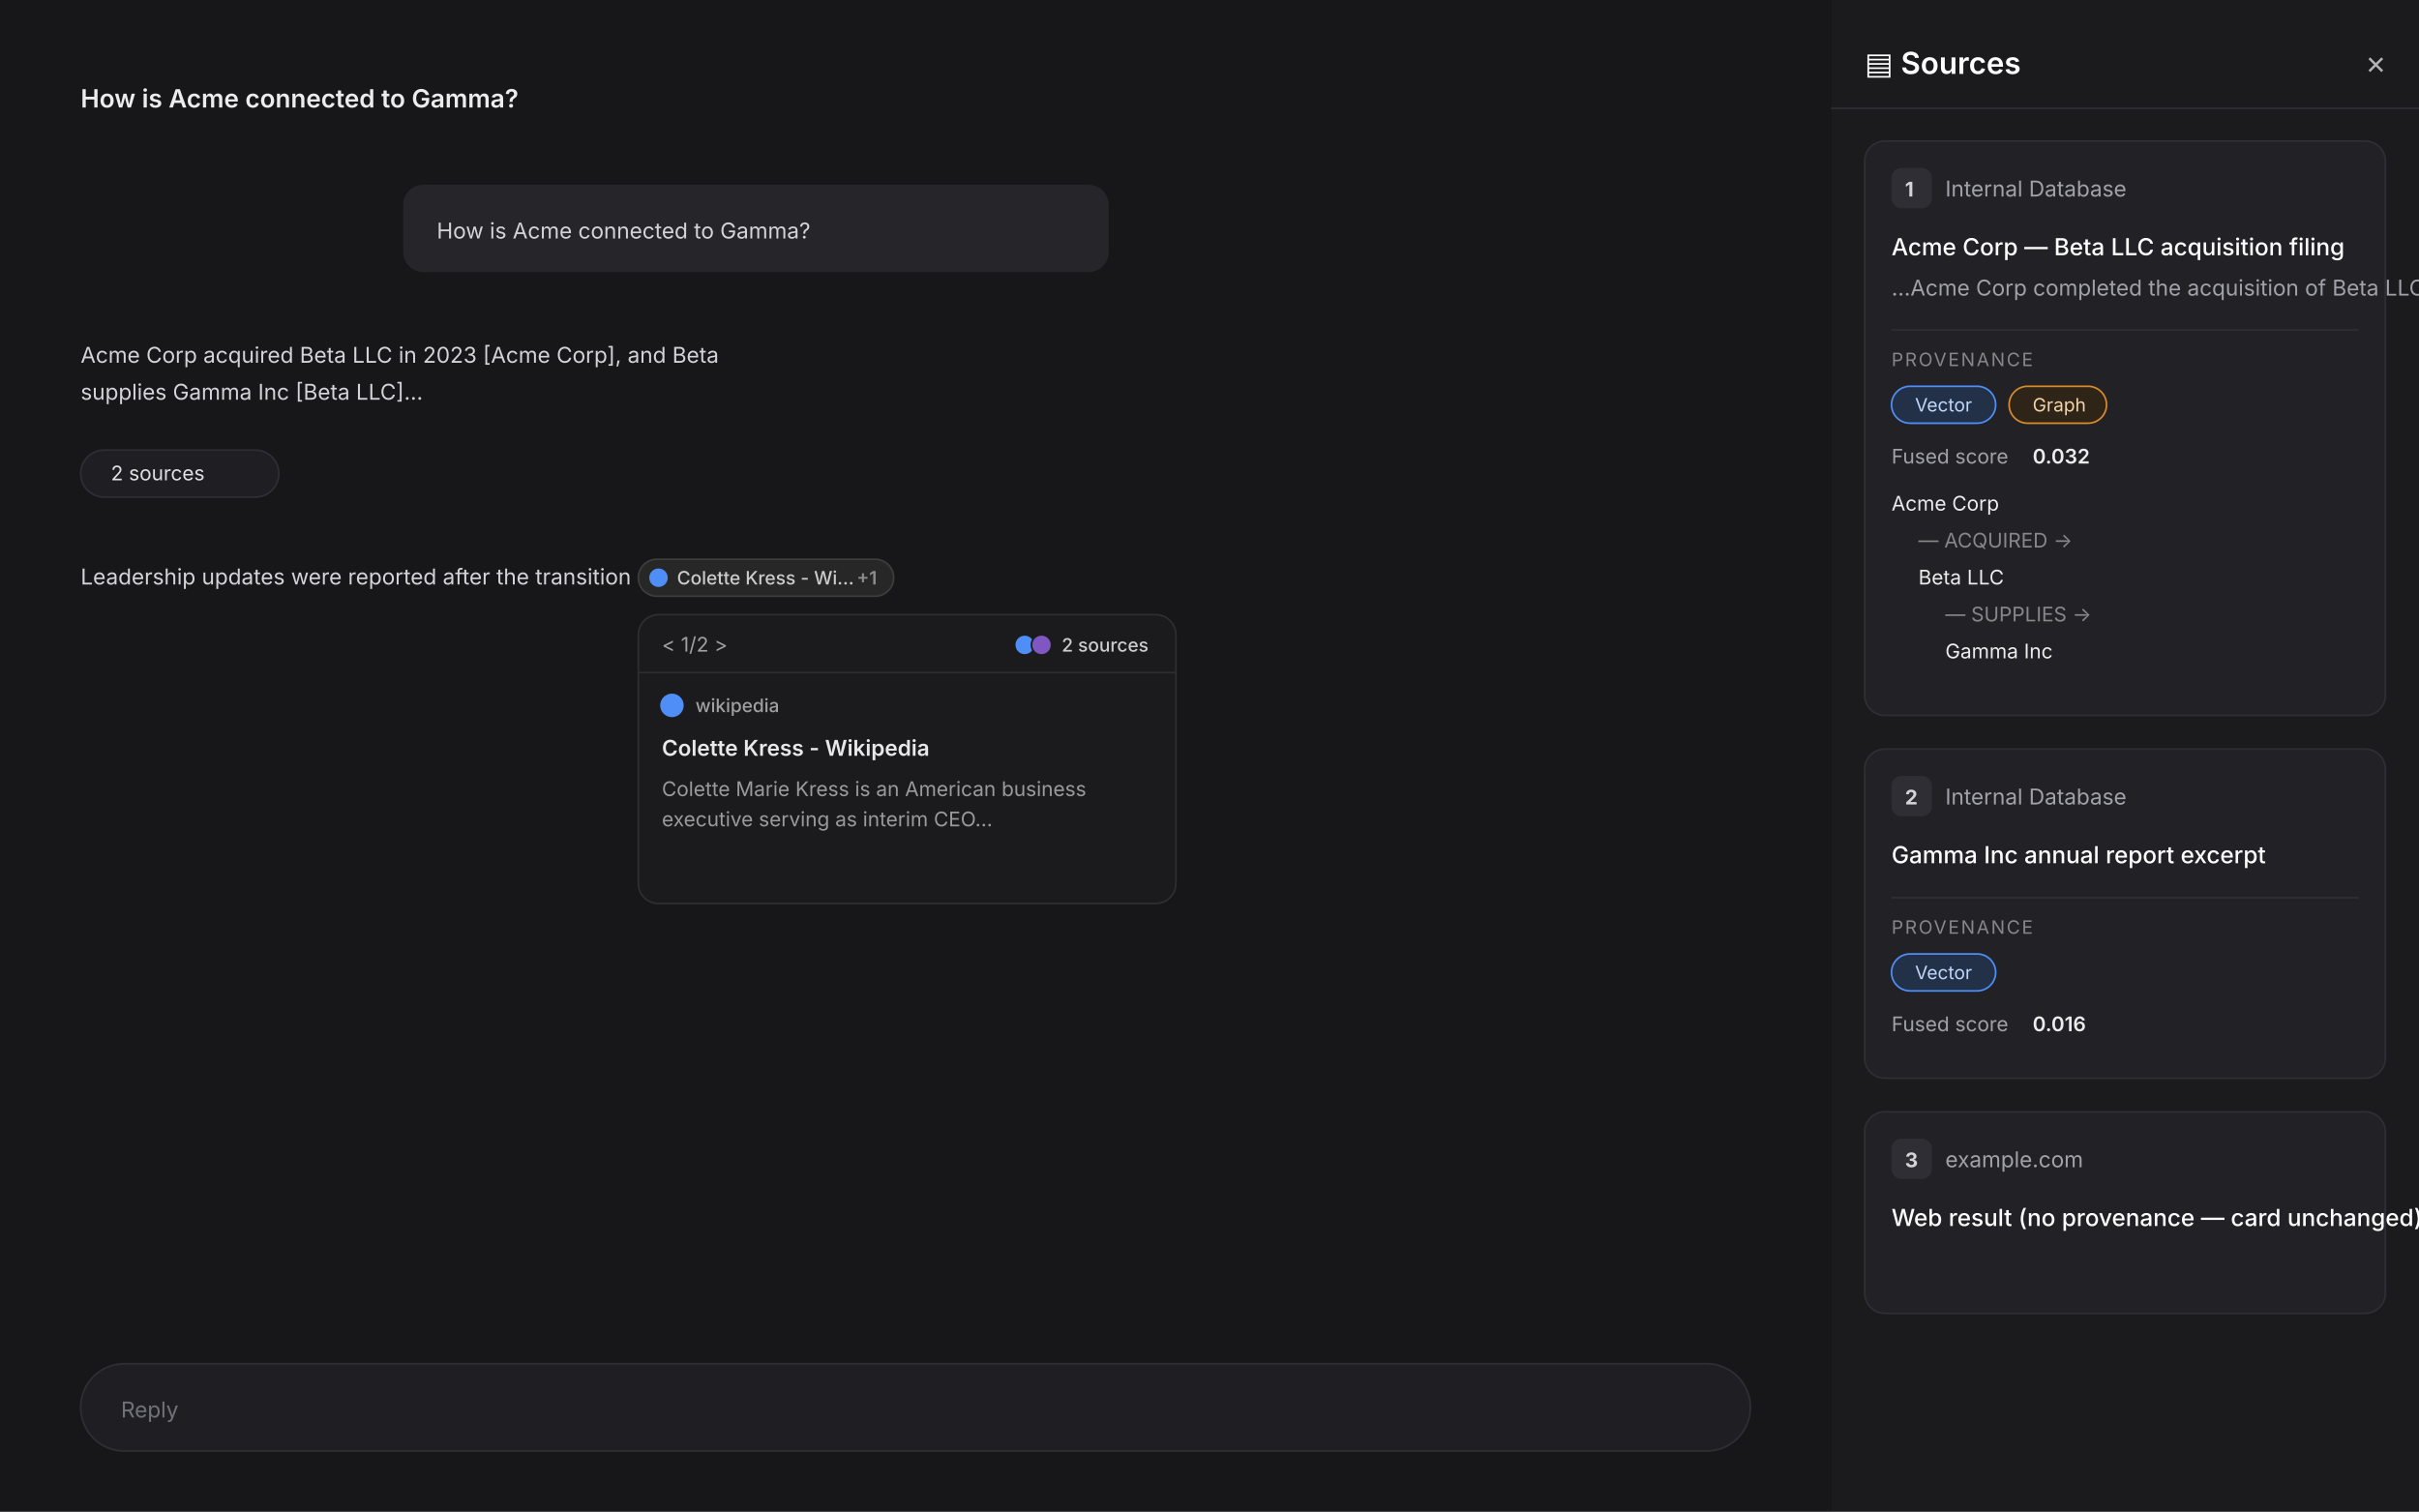
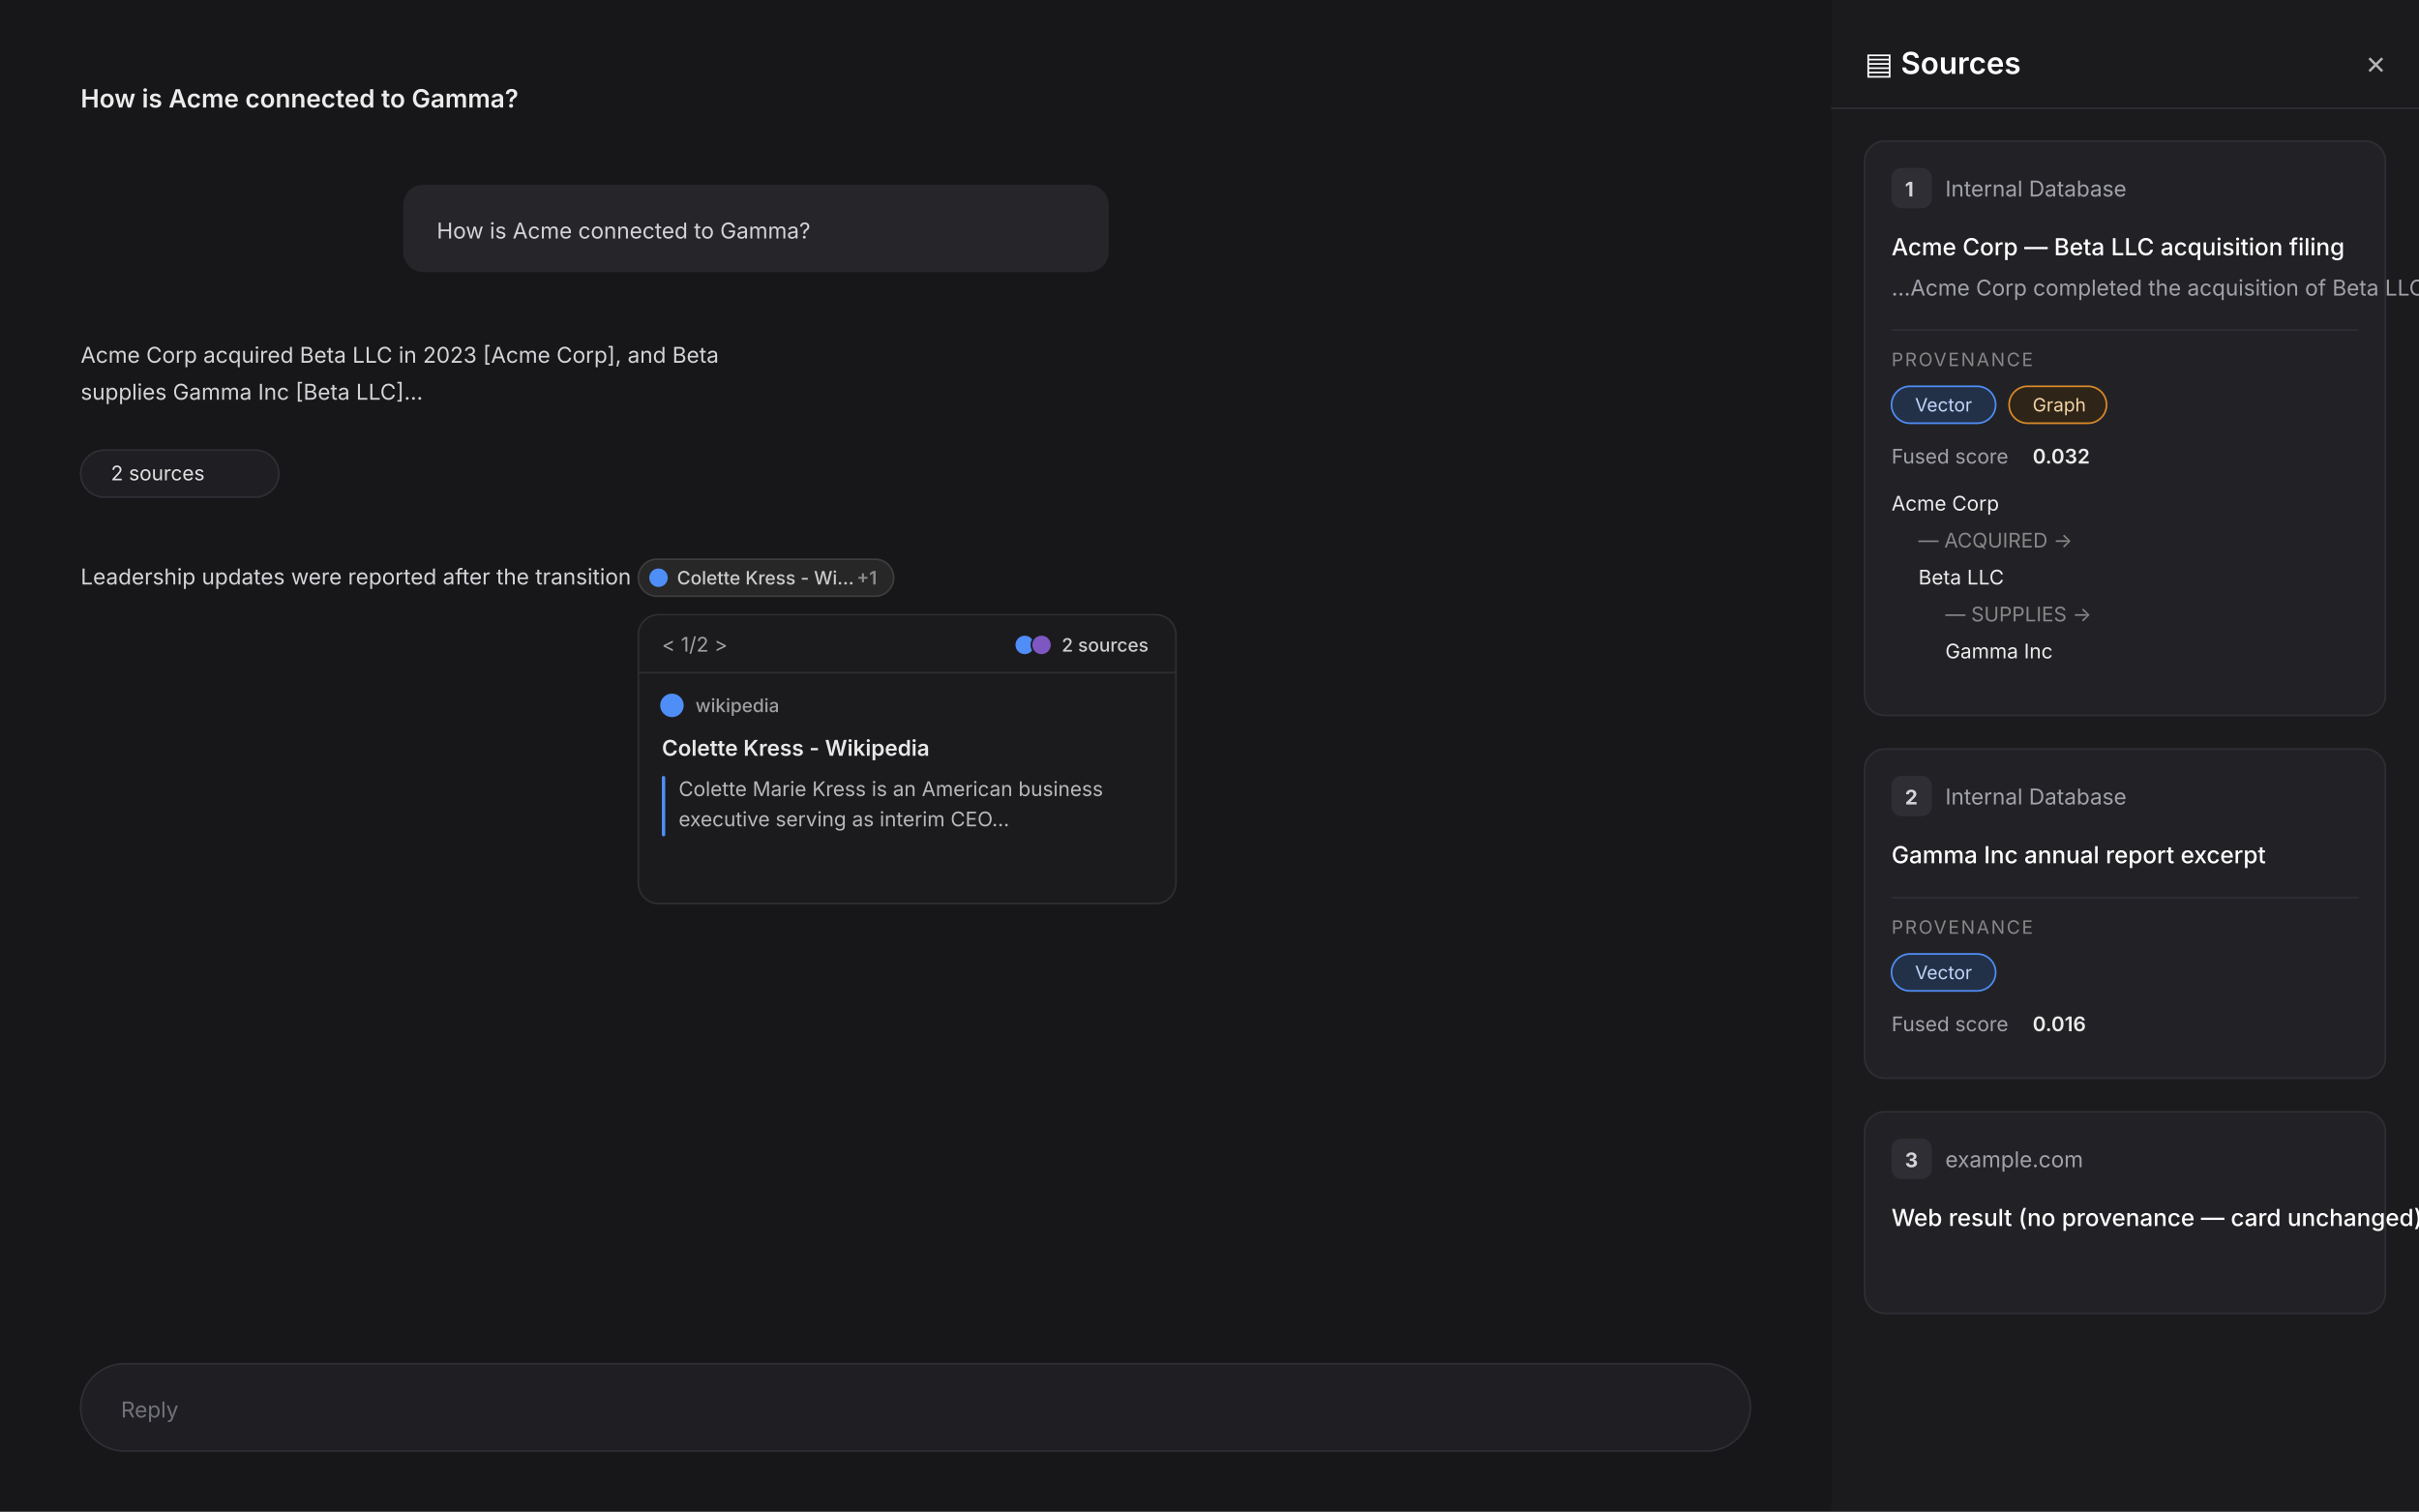
<svg xmlns="http://www.w3.org/2000/svg" width="1440" height="900" viewBox="0 0 1440 900">
  <rect width="1440" height="900" fill="#0E0E10" />
  <rect x="0" y="0" width="1090" height="900" fill="#171719" />
  <text x="48" y="64" font-family="Inter, sans-serif" font-size="15" fill="#ECECEC" font-weight="600">How is Acme connected to Gamma?</text>
  <rect x="240" y="110" width="420" height="52" rx="12" fill="#26262A" />
  <text x="260" y="142" font-family="Inter, sans-serif" font-size="13" fill="#D4D4D8">How is Acme connected to Gamma?</text>
  <text x="48" y="216" font-family="Inter, sans-serif" font-size="13" fill="#D4D4D8">Acme Corp acquired Beta LLC in 2023 [Acme Corp], and Beta</text>
  <text x="48" y="238" font-family="Inter, sans-serif" font-size="13" fill="#D4D4D8">supplies Gamma Inc [Beta LLC]…</text>
  <rect x="48" y="268" width="118" height="28" rx="14" fill="#1F1F23" stroke="#2E2E34" />
  <text x="66" y="286" font-family="Inter, sans-serif" font-size="12" fill="#E0E0E0">2 sources</text>
  <text x="48" y="348" font-family="Inter, sans-serif" font-size="13" fill="#D4D4D8">Leadership updates were reported after the transition</text>
  <rect x="380" y="333" width="152" height="22" rx="11" fill="#272727" stroke="#3D3D3D" />
  <circle cx="392" cy="344" r="5.5" fill="#4F8EF7" />
  <text x="403" y="348" font-family="Inter, sans-serif" font-size="11" fill="#CCCCCC" font-weight="500">Colette Kress - Wi…</text>
  <text x="510" y="348" font-family="Inter, sans-serif" font-size="11" fill="#8C8C8C" font-weight="600">+1</text>
  <rect x="380" y="366" width="320" height="172" rx="12" fill="#1B1B1E" stroke="#2E2E2E" />
  <text x="394" y="388" font-family="Inter, sans-serif" font-size="12" fill="#A0A0A0">&lt;  1/2  &gt;</text>
  <circle cx="610" cy="384" r="6" fill="#4F8EF7" stroke="#1B1B1E" />
  <circle cx="620" cy="384" r="6" fill="#7E57C2" stroke="#1B1B1E" />
  <text x="632" y="388" font-family="Inter, sans-serif" font-size="11" fill="#CCCCCC" font-weight="500">2 sources</text>
  <rect x="380" y="400" width="320" height="1" fill="#2E2E2E" />
  <circle cx="400" cy="420" r="7" fill="#4F8EF7" />
  <text x="414" y="424" font-family="Inter, sans-serif" font-size="11" fill="#A0A0A0" font-weight="500">wikipedia</text>
  <text x="394" y="450" font-family="Inter, sans-serif" font-size="13" fill="#E8E8E8" font-weight="600">Colette Kress - Wikipedia</text>
-   <text x="394" y="474" font-family="Inter, sans-serif" font-size="12" fill="#9A9A9A">Colette Marie Kress is an American business</text>
-   <text x="394" y="492" font-family="Inter, sans-serif" font-size="12" fill="#9A9A9A">executive serving as interim CEO...</text>
+   <rect x="394" y="462" width="2" height="36" rx="1" fill="#4F8EF7" />
+   <text x="404" y="474" font-family="Inter, sans-serif" font-size="12" fill="#B8B8B8">Colette Marie Kress is an American business</text>
+   <text x="404" y="492" font-family="Inter, sans-serif" font-size="12" fill="#B8B8B8">executive serving as interim CEO...</text>
  <rect x="48" y="812" width="994" height="52" rx="26" fill="#1F1F23" stroke="#2E2E34" />
  <text x="72" y="844" font-family="Inter, sans-serif" font-size="13" fill="#71717A">Reply</text>
  <rect x="1090" y="0" width="350" height="900" fill="#1B1B1E" />
  <text x="1110" y="44" font-family="Inter, sans-serif" font-size="18" fill="#FFFFFF" font-weight="600">▤ Sources</text>
  <text x="1408" y="44" font-family="Inter, sans-serif" font-size="15" fill="#B4B4B4">✕</text>
  <rect x="1090" y="64" width="350" height="1" fill="#2E2E34" />
  <rect x="1110" y="84" width="310" height="342" rx="12" fill="#222226" stroke="#2E2E34" />
  <rect x="1126" y="100" width="24" height="24" rx="6" fill="#2E2E34" />
  <text x="1134" y="117" font-family="Inter, sans-serif" font-size="12" fill="#D4D4D8" font-weight="700">1</text>
  <text x="1158" y="117" font-family="Inter, sans-serif" font-size="13" fill="#A1A1AA">Internal Database</text>
  <text x="1126" y="152" font-family="Inter, sans-serif" font-size="14" fill="#FFFFFF" font-weight="500">Acme Corp — Beta LLC acquisition filing</text>
  <text x="1126" y="176" font-family="Inter, sans-serif" font-size="13" fill="#A1A1AA">…Acme Corp completed the acquisition of Beta LLC…</text>
  <rect x="1126" y="196" width="278" height="1" fill="#2E2E34" />
  <text x="1126" y="218" font-family="Inter, sans-serif" font-size="11" fill="#878787" letter-spacing="1">PROVENANCE</text>
  <rect x="1126" y="230" width="62" height="22" rx="11" fill="#233148" stroke="#4F8EF7" />
  <text x="1140" y="245" font-family="Inter, sans-serif" font-size="11" fill="#BFD7FB">Vector</text>
  <rect x="1196" y="230" width="58" height="22" rx="11" fill="#2E2417" stroke="#D98A2B" />
  <text x="1210" y="245" font-family="Inter, sans-serif" font-size="11" fill="#F3D3A7">Graph</text>
  <text x="1126" y="276" font-family="Inter, sans-serif" font-size="12" fill="#A1A1AA">Fused score</text>
  <text x="1210" y="276" font-family="Inter, sans-serif" font-size="12" fill="#ECECEC" font-weight="600">0.032</text>
  <text x="1126" y="304" font-family="Inter, sans-serif" font-size="12" fill="#ECECEC">Acme Corp</text>
  <text x="1142" y="326" font-family="Inter, sans-serif" font-size="12" fill="#878787">— ACQUIRED →</text>
  <text x="1142" y="348" font-family="Inter, sans-serif" font-size="12" fill="#ECECEC">Beta LLC</text>
  <text x="1158" y="370" font-family="Inter, sans-serif" font-size="12" fill="#878787">— SUPPLIES →</text>
  <text x="1158" y="392" font-family="Inter, sans-serif" font-size="12" fill="#ECECEC">Gamma Inc</text>
  <rect x="1110" y="446" width="310" height="196" rx="12" fill="#222226" stroke="#2E2E34" />
  <rect x="1126" y="462" width="24" height="24" rx="6" fill="#2E2E34" />
  <text x="1134" y="479" font-family="Inter, sans-serif" font-size="12" fill="#D4D4D8" font-weight="700">2</text>
  <text x="1158" y="479" font-family="Inter, sans-serif" font-size="13" fill="#A1A1AA">Internal Database</text>
  <text x="1126" y="514" font-family="Inter, sans-serif" font-size="14" fill="#FFFFFF" font-weight="500">Gamma Inc annual report excerpt</text>
  <rect x="1126" y="534" width="278" height="1" fill="#2E2E34" />
  <text x="1126" y="556" font-family="Inter, sans-serif" font-size="11" fill="#878787" letter-spacing="1">PROVENANCE</text>
  <rect x="1126" y="568" width="62" height="22" rx="11" fill="#233148" stroke="#4F8EF7" />
  <text x="1140" y="583" font-family="Inter, sans-serif" font-size="11" fill="#BFD7FB">Vector</text>
  <text x="1126" y="614" font-family="Inter, sans-serif" font-size="12" fill="#A1A1AA">Fused score</text>
  <text x="1210" y="614" font-family="Inter, sans-serif" font-size="12" fill="#ECECEC" font-weight="600">0.016</text>
  <rect x="1110" y="662" width="310" height="120" rx="12" fill="#222226" stroke="#2E2E34" />
  <rect x="1126" y="678" width="24" height="24" rx="6" fill="#2E2E34" />
  <text x="1134" y="695" font-family="Inter, sans-serif" font-size="12" fill="#D4D4D8" font-weight="700">3</text>
  <text x="1158" y="695" font-family="Inter, sans-serif" font-size="13" fill="#A1A1AA">example.com</text>
  <text x="1126" y="730" font-family="Inter, sans-serif" font-size="14" fill="#FFFFFF" font-weight="500">Web result (no provenance — card unchanged)</text>
</svg>
